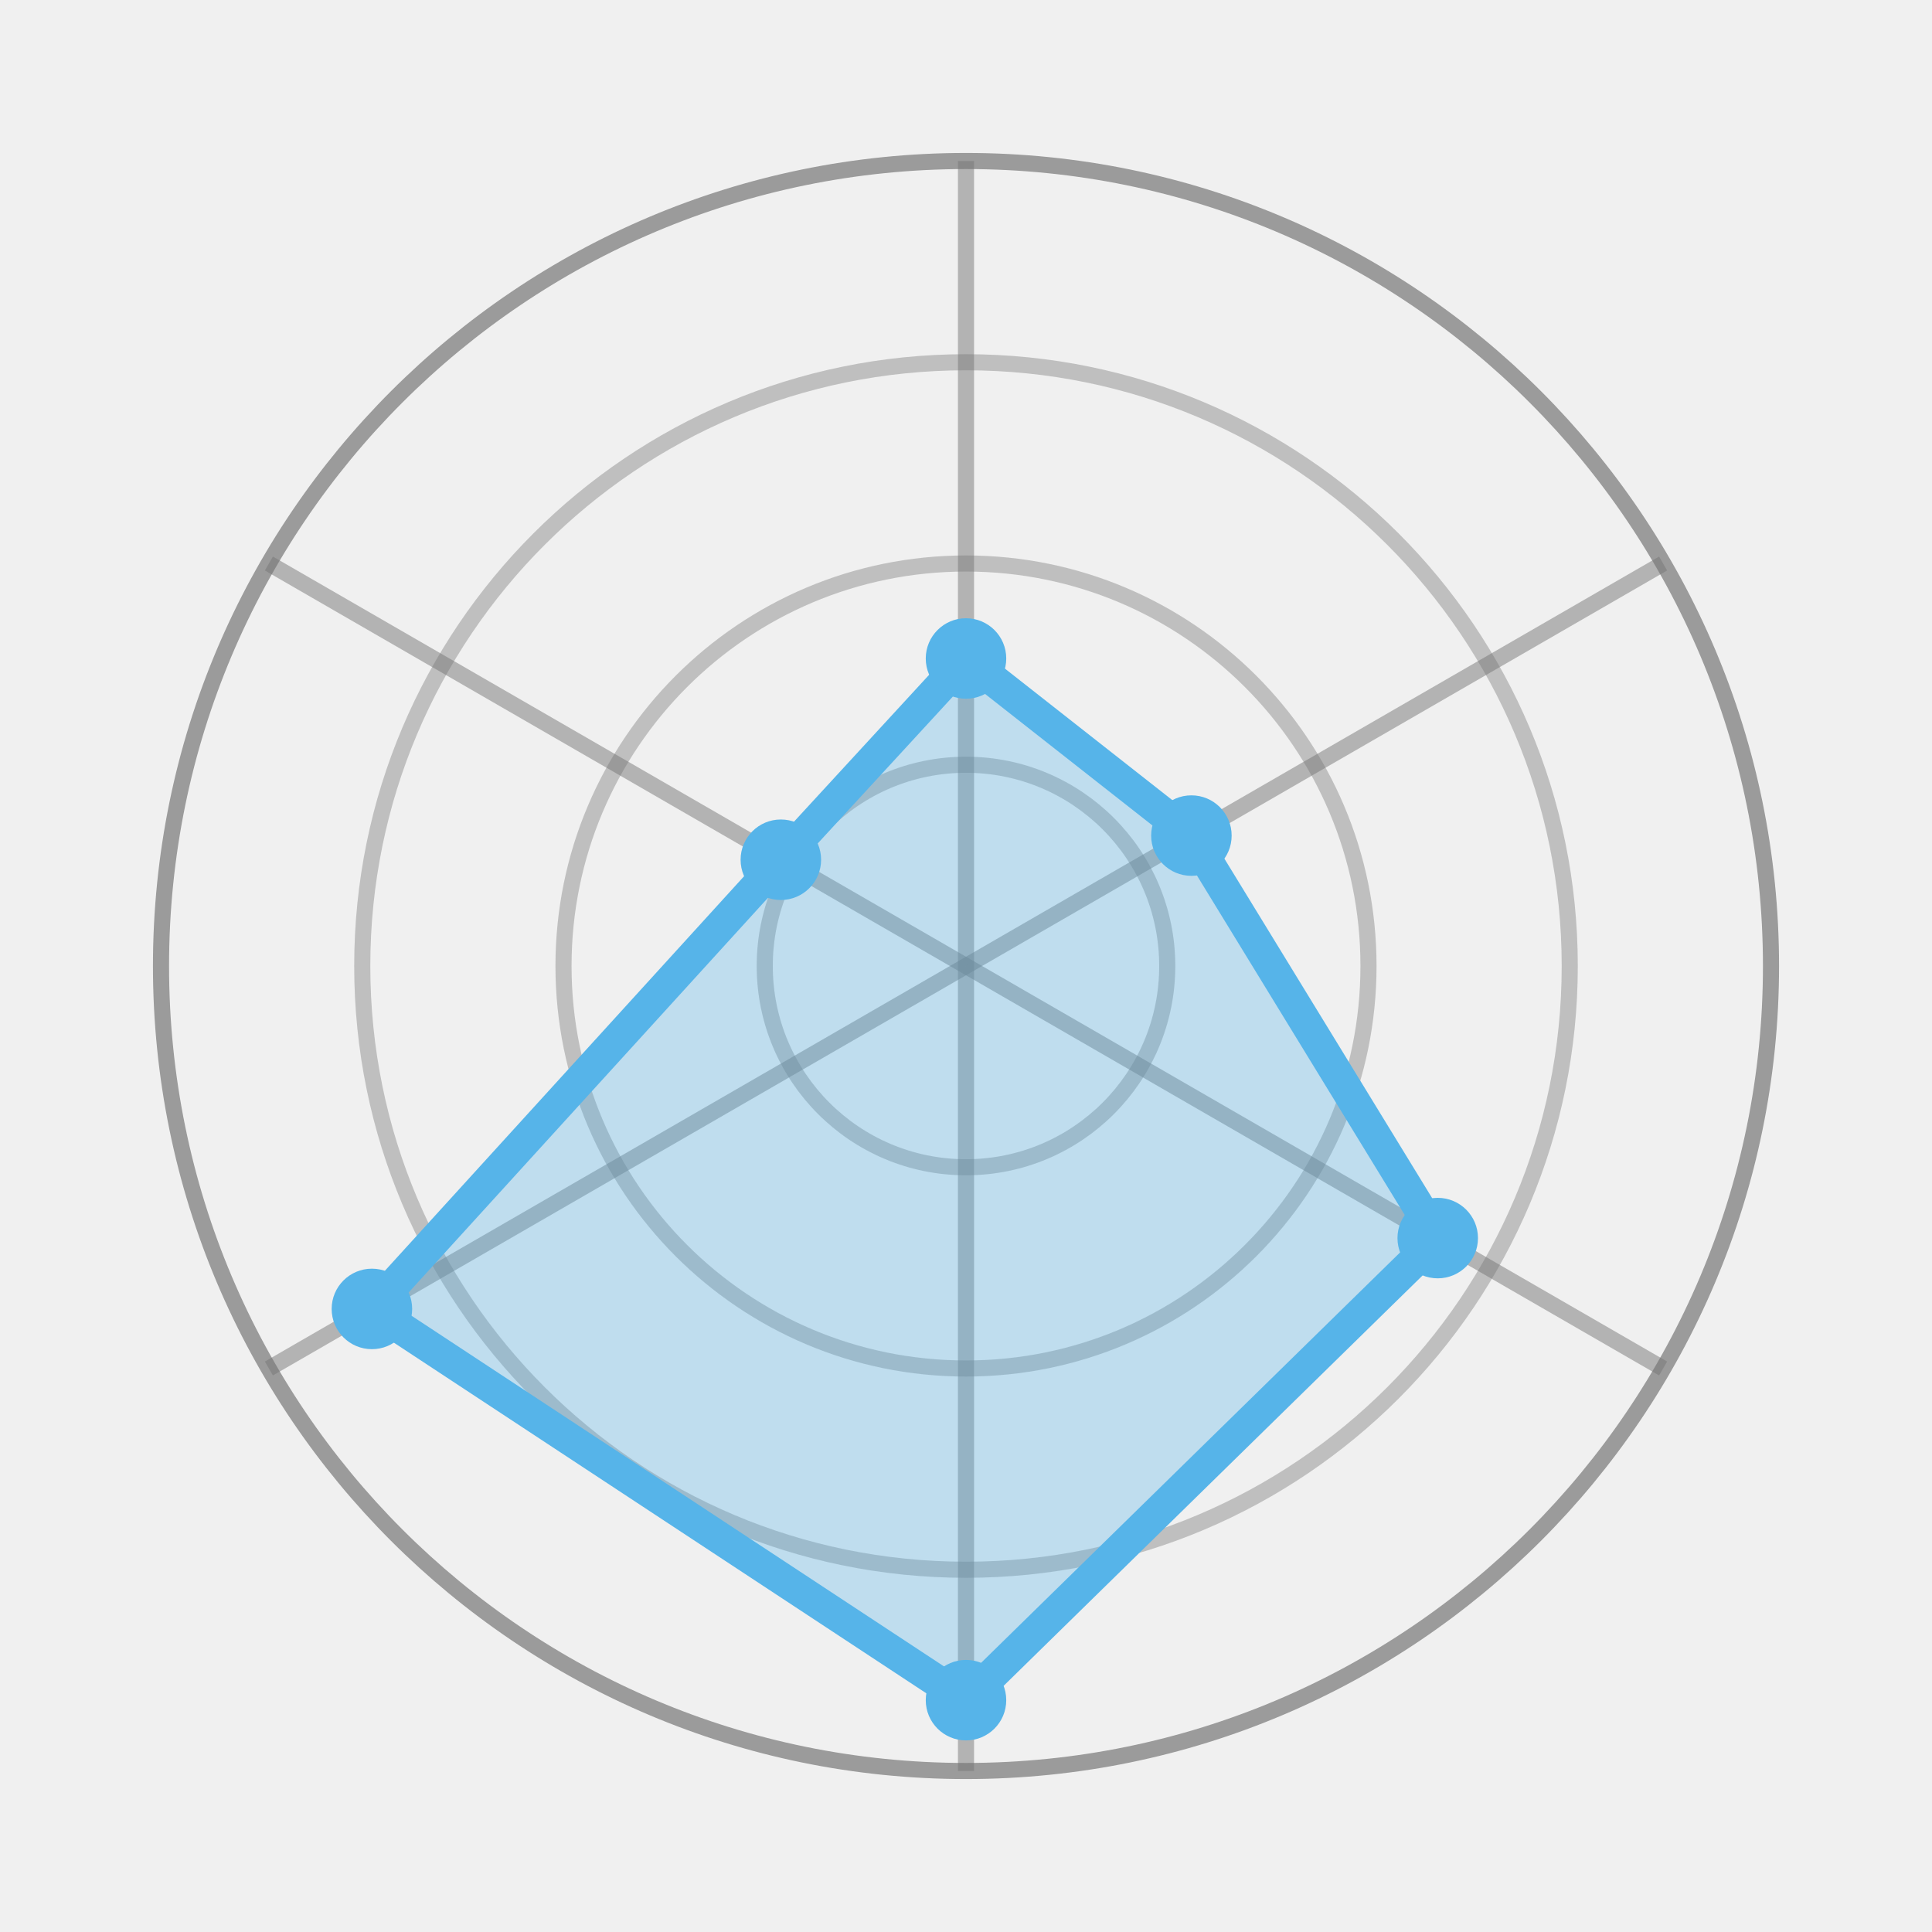
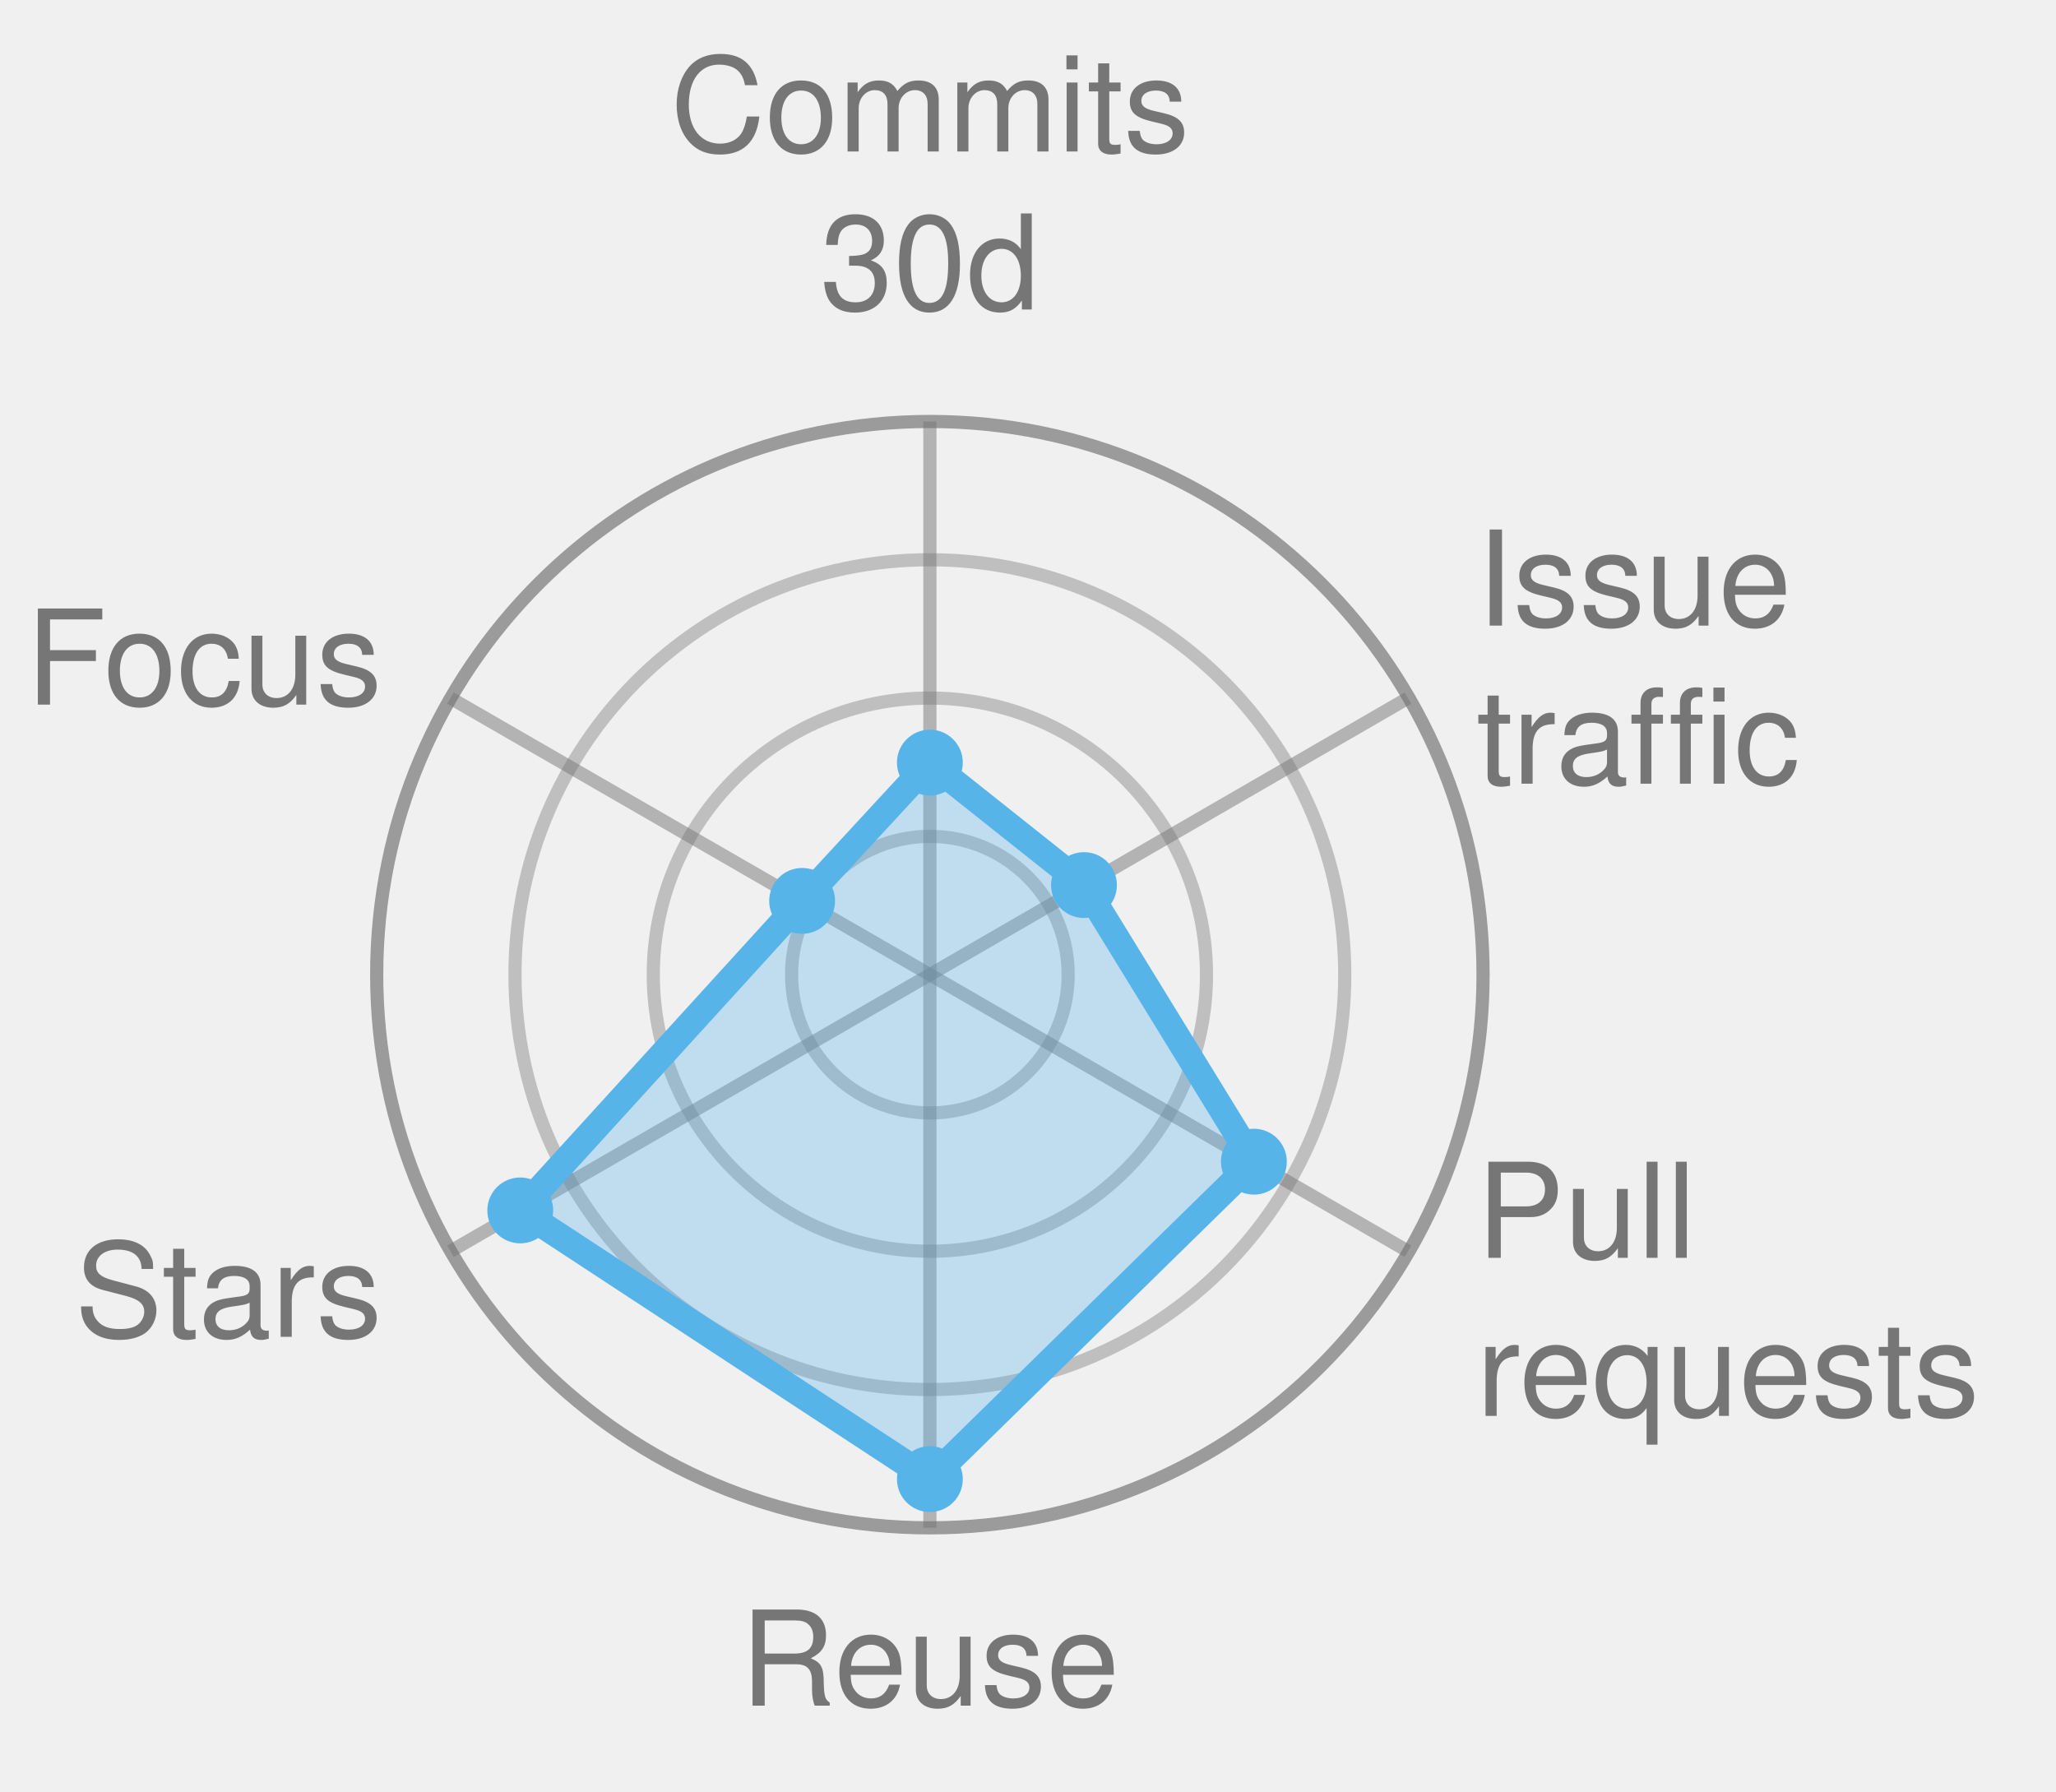
- <svg xmlns="http://www.w3.org/2000/svg" width="120.0" height="120.0" viewBox="0 0 120.0 120.0" role="img" font-family="Helvetica, Arial, sans-serif">
+ <svg xmlns="http://www.w3.org/2000/svg" width="156.1" height="136.0" viewBox="0 0 156.1 136.0" role="img" font-family="Helvetica, Arial, sans-serif">
  <style>
            .bar {
                stroke: #fff;
                stroke-width: 2;
                rx: 4;
            }
            .lbl {
                fill: #fff;
                font-size: 13px;
                font-weight: 600;
            }
            .sub {
                fill: #fff;
                font-size: 11px;
                opacity: .92;
            }
            .dim {
                fill: #333;
                font-size: 12px;
            }
            .wht {
                fill: #fff;
                font-size: 10px;
                paint-order: stroke;
                stroke: rgba(0, 0, 0, .45);
                stroke-width: 3px;
                stroke-linejoin: round;
            }
            .muted {
                fill: #666;
                font-size: 11px;
            }
            .pulse {
                animation: breathe 2.2s ease-in-out infinite;
            }
            .slow {
                animation-duration: 3.4s;
            }
            @keyframes breathe {
                0%, 100% { opacity: .95; }
                50% { opacity: .62; }
            }
            .halo {
                transform-box: fill-box;
                transform-origin: center;
                animation: halo 2.2s ease-out infinite;
            }
            @keyframes halo {
                0% { opacity: .75; transform: scale(1); }
                100% { opacity: 0; transform: scale(2.4); }
            }
            .card {
                opacity: 0;
                animation: whisk ease-in-out infinite;
                animation-iteration-count: infinite;
            }
            .deck .card#r0 {
                opacity: 1;
            }
            @keyframes whisk {
                0% { opacity: 0; transform: translateX(60px); }
                3% { opacity: 1; transform: translateX(0); }
                10% { opacity: 1; transform: translateX(0); }
                13% { opacity: 0; transform: translateX(-60px); }
                100% { opacity: 0; transform: translateX(-60px); }
            }
            @media (prefers-reduced-motion: reduce) {
                .pulse, .halo, .card { animation: none; }
            }
        </style>
-   <circle cx="60.0" cy="60.0" r="12.5" fill="none" stroke="#767676" stroke-width="1" opacity="0.4" />
-   <circle cx="60.0" cy="60.0" r="25.0" fill="none" stroke="#767676" stroke-width="1" opacity="0.4" />
-   <circle cx="60.0" cy="60.0" r="37.5" fill="none" stroke="#767676" stroke-width="1" opacity="0.4" />
-   <circle cx="60.0" cy="60.0" r="50.0" fill="none" stroke="#767676" stroke-width="1" opacity="0.7" />
-   <line x1="60.0" y1="60.0" x2="60.0" y2="10.0" stroke="#767676" stroke-width="1" opacity="0.5" />
-   <line x1="60.0" y1="60.0" x2="103.3" y2="35.0" stroke="#767676" stroke-width="1" opacity="0.5" />
-   <line x1="60.0" y1="60.0" x2="103.3" y2="85.0" stroke="#767676" stroke-width="1" opacity="0.5" />
-   <line x1="60.0" y1="60.0" x2="60.0" y2="110.0" stroke="#767676" stroke-width="1" opacity="0.5" />
-   <line x1="60.0" y1="60.0" x2="16.7" y2="85.0" stroke="#767676" stroke-width="1" opacity="0.5" />
-   <line x1="60.0" y1="60.0" x2="16.7" y2="35.0" stroke="#767676" stroke-width="1" opacity="0.5" />
-   <polygon points="60.0,40.9 74.0,51.9 89.3,76.9 60.0,105.6 23.1,81.3 48.5,53.4" fill="#56B4E9" fill-opacity="0.32" stroke="#56B4E9" stroke-width="2" stroke-linejoin="round" class="" />
-   <circle cx="60.0" cy="40.9" r="2.5" fill="#56B4E9" />
-   <circle cx="74.0" cy="51.9" r="2.5" fill="#56B4E9" />
-   <circle cx="89.3" cy="76.9" r="2.5" fill="#56B4E9" />
-   <circle cx="60.0" cy="105.6" r="2.5" fill="#56B4E9" />
-   <circle cx="23.1" cy="81.3" r="2.5" fill="#56B4E9" />
-   <circle cx="48.5" cy="53.4" r="2.5" fill="#56B4E9" />
+   <circle cx="70.6" cy="74.0" r="10.5" fill="none" stroke="#767676" stroke-width="1" opacity="0.4" />
+   <circle cx="70.6" cy="74.0" r="21.0" fill="none" stroke="#767676" stroke-width="1" opacity="0.4" />
+   <circle cx="70.6" cy="74.0" r="31.5" fill="none" stroke="#767676" stroke-width="1" opacity="0.4" />
+   <circle cx="70.6" cy="74.0" r="42.0" fill="none" stroke="#767676" stroke-width="1" opacity="0.7" />
+   <line x1="70.6" y1="74.0" x2="70.6" y2="32.0" stroke="#767676" stroke-width="1" opacity="0.5" />
+   <line x1="70.6" y1="74.0" x2="106.9" y2="53.0" stroke="#767676" stroke-width="1" opacity="0.5" />
+   <line x1="70.6" y1="74.0" x2="106.9" y2="95.0" stroke="#767676" stroke-width="1" opacity="0.5" />
+   <line x1="70.6" y1="74.0" x2="70.6" y2="116.0" stroke="#767676" stroke-width="1" opacity="0.5" />
+   <line x1="70.6" y1="74.0" x2="34.2" y2="95.0" stroke="#767676" stroke-width="1" opacity="0.5" />
+   <line x1="70.6" y1="74.0" x2="34.2" y2="53.0" stroke="#767676" stroke-width="1" opacity="0.5" />
+   <polygon points="70.6,57.9 82.3,67.2 95.2,88.2 70.6,112.3 39.5,91.9 60.9,68.4" fill="#56B4E9" fill-opacity="0.32" stroke="#56B4E9" stroke-width="2" stroke-linejoin="round" class="" />
+   <circle cx="70.6" cy="57.9" r="2.5" fill="#56B4E9" />
+   <circle cx="82.3" cy="67.2" r="2.5" fill="#56B4E9" />
+   <circle cx="95.2" cy="88.2" r="2.5" fill="#56B4E9" />
+   <circle cx="70.6" cy="112.3" r="2.5" fill="#56B4E9" />
+   <circle cx="39.5" cy="91.9" r="2.5" fill="#56B4E9" />
+   <circle cx="60.9" cy="68.4" r="2.5" fill="#56B4E9" />
+   <text x="70.6" y="11.5" text-anchor="middle" font-size="10.0" fill="#767676">Commits</text>
+   <text x="70.6" y="23.5" text-anchor="middle" font-size="10.0" fill="#767676">30d</text>
+   <text x="112.1" y="47.5" text-anchor="start" font-size="10.0" fill="#767676">Issue</text>
+   <text x="112.1" y="59.5" text-anchor="start" font-size="10.0" fill="#767676">traffic</text>
+   <text x="112.1" y="95.5" text-anchor="start" font-size="10.0" fill="#767676">Pull</text>
+   <text x="112.1" y="107.5" text-anchor="start" font-size="10.0" fill="#767676">requests</text>
+   <text x="70.6" y="129.5" text-anchor="middle" font-size="10.0" fill="#767676">Reuse</text>
+   <text x="29.0" y="101.5" text-anchor="end" font-size="10.0" fill="#767676">Stars</text>
+   <text x="29.0" y="53.5" text-anchor="end" font-size="10.0" fill="#767676">Focus</text>
</svg>
